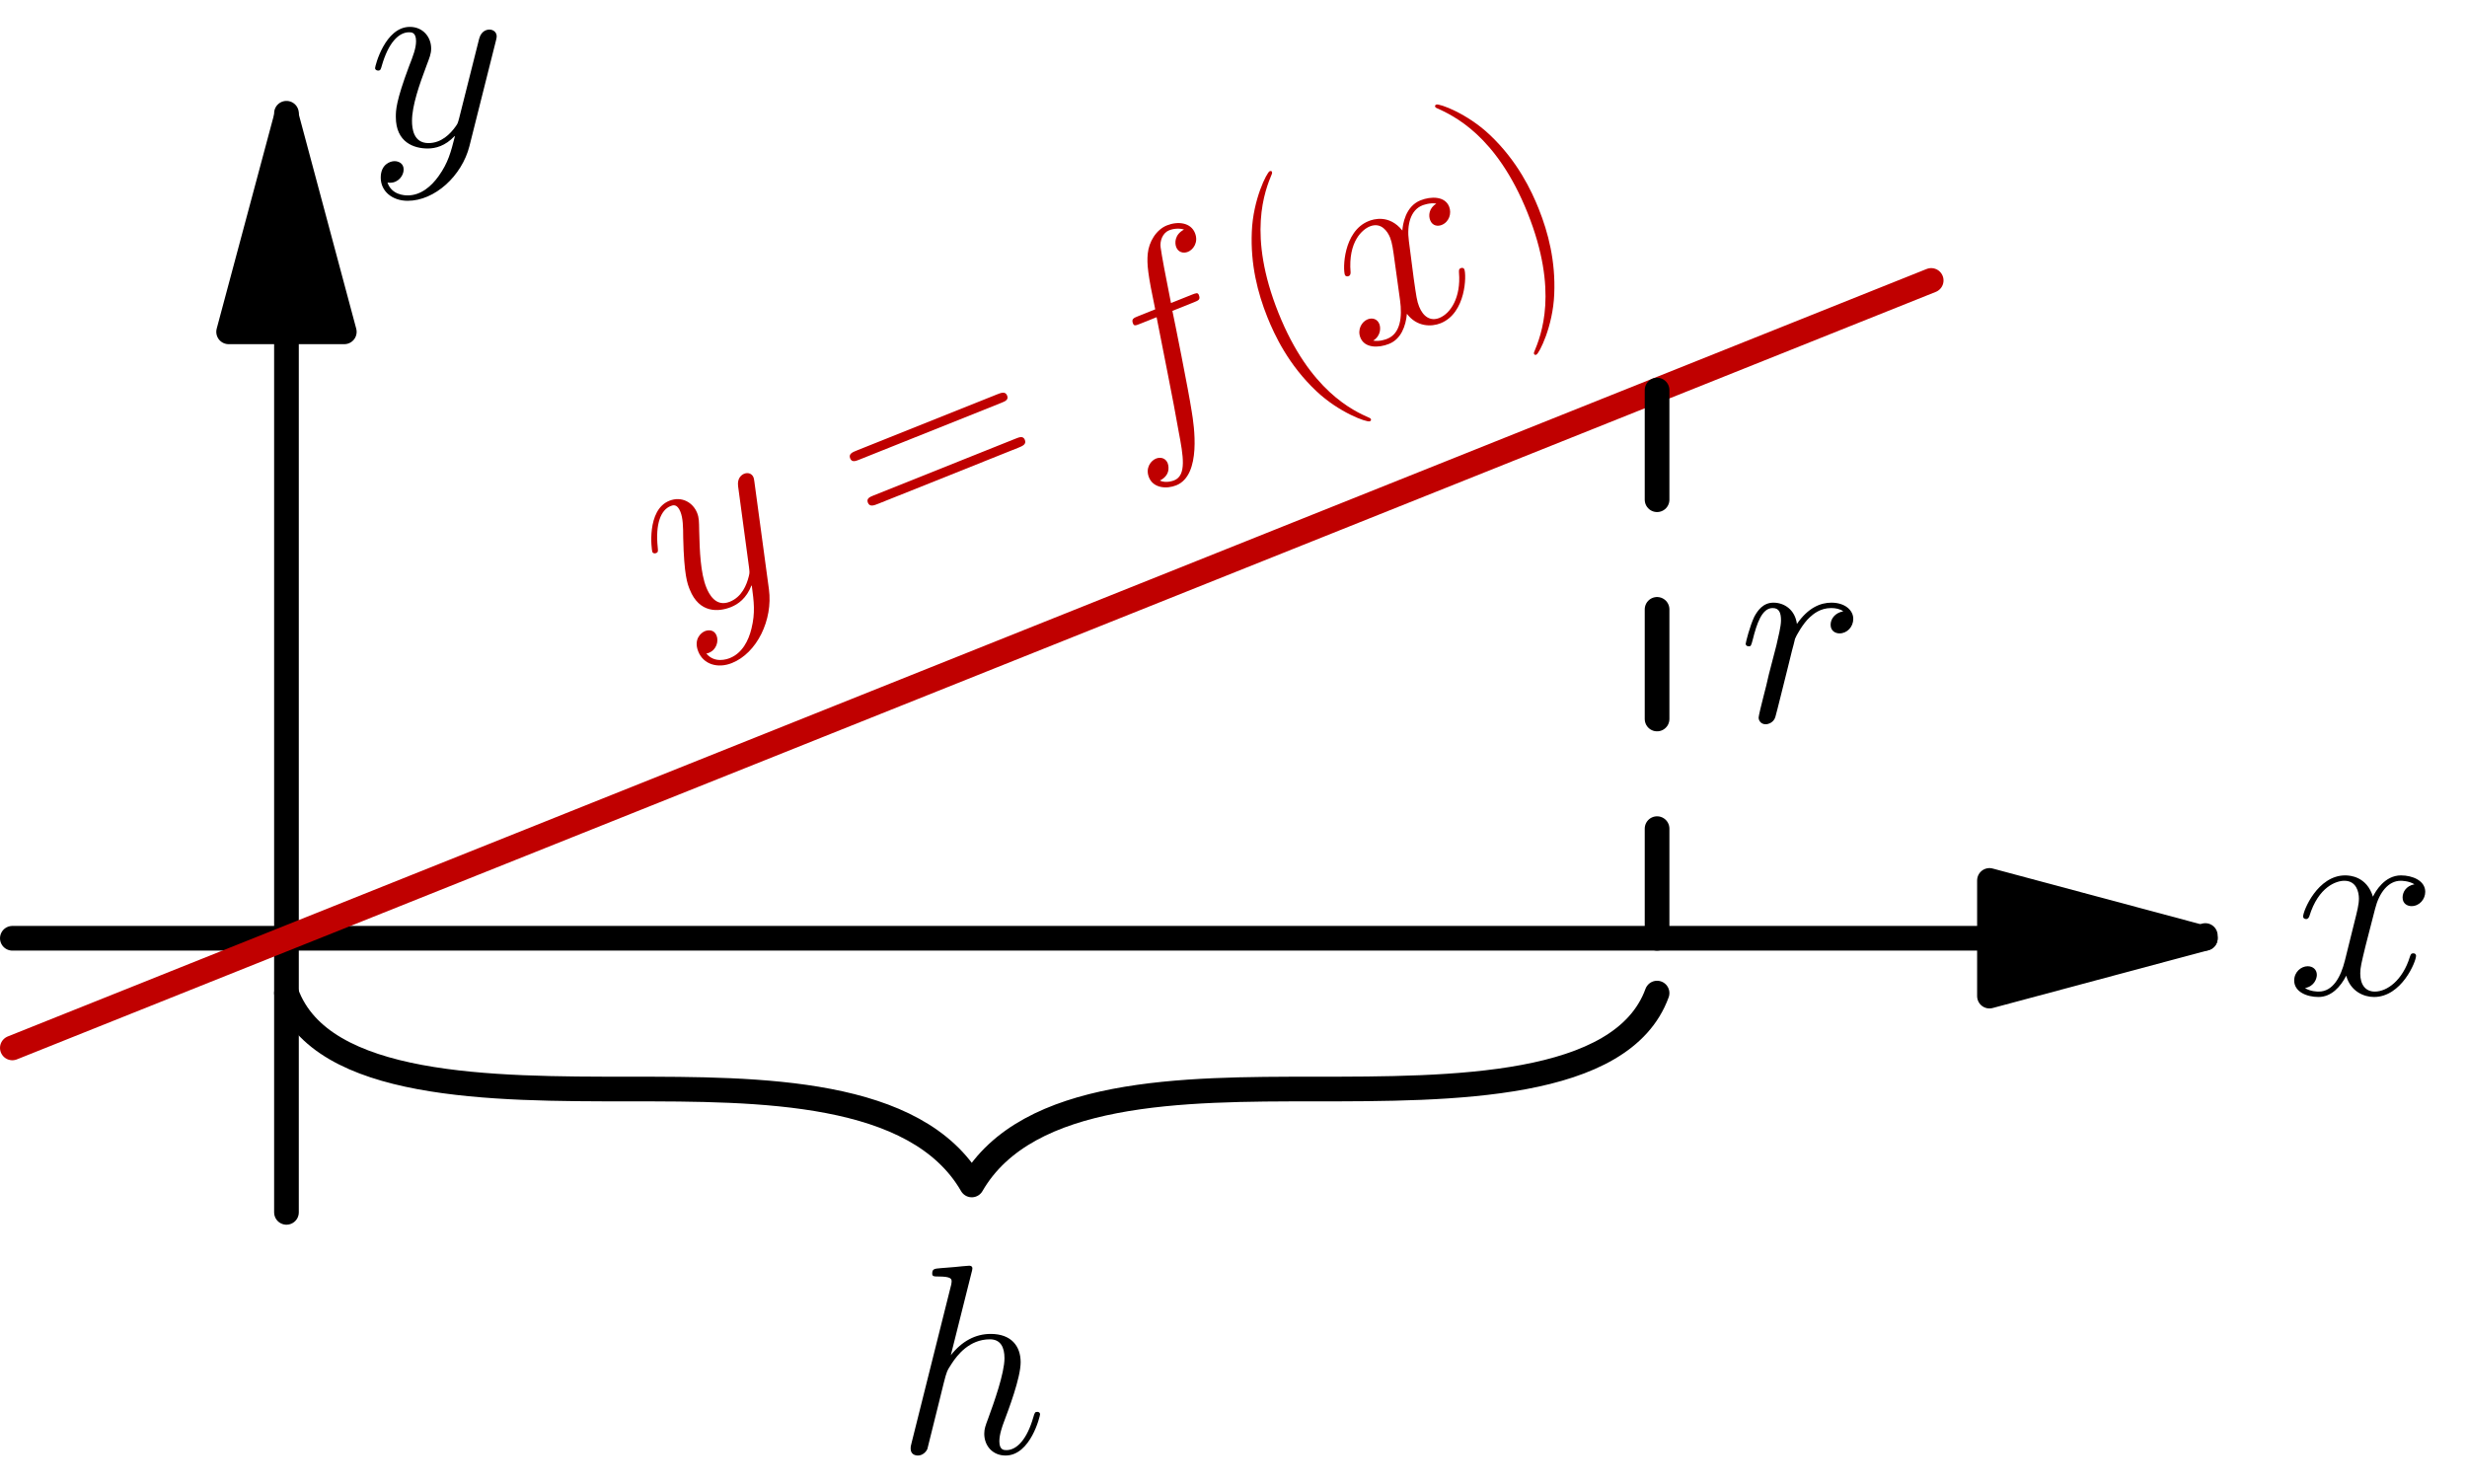
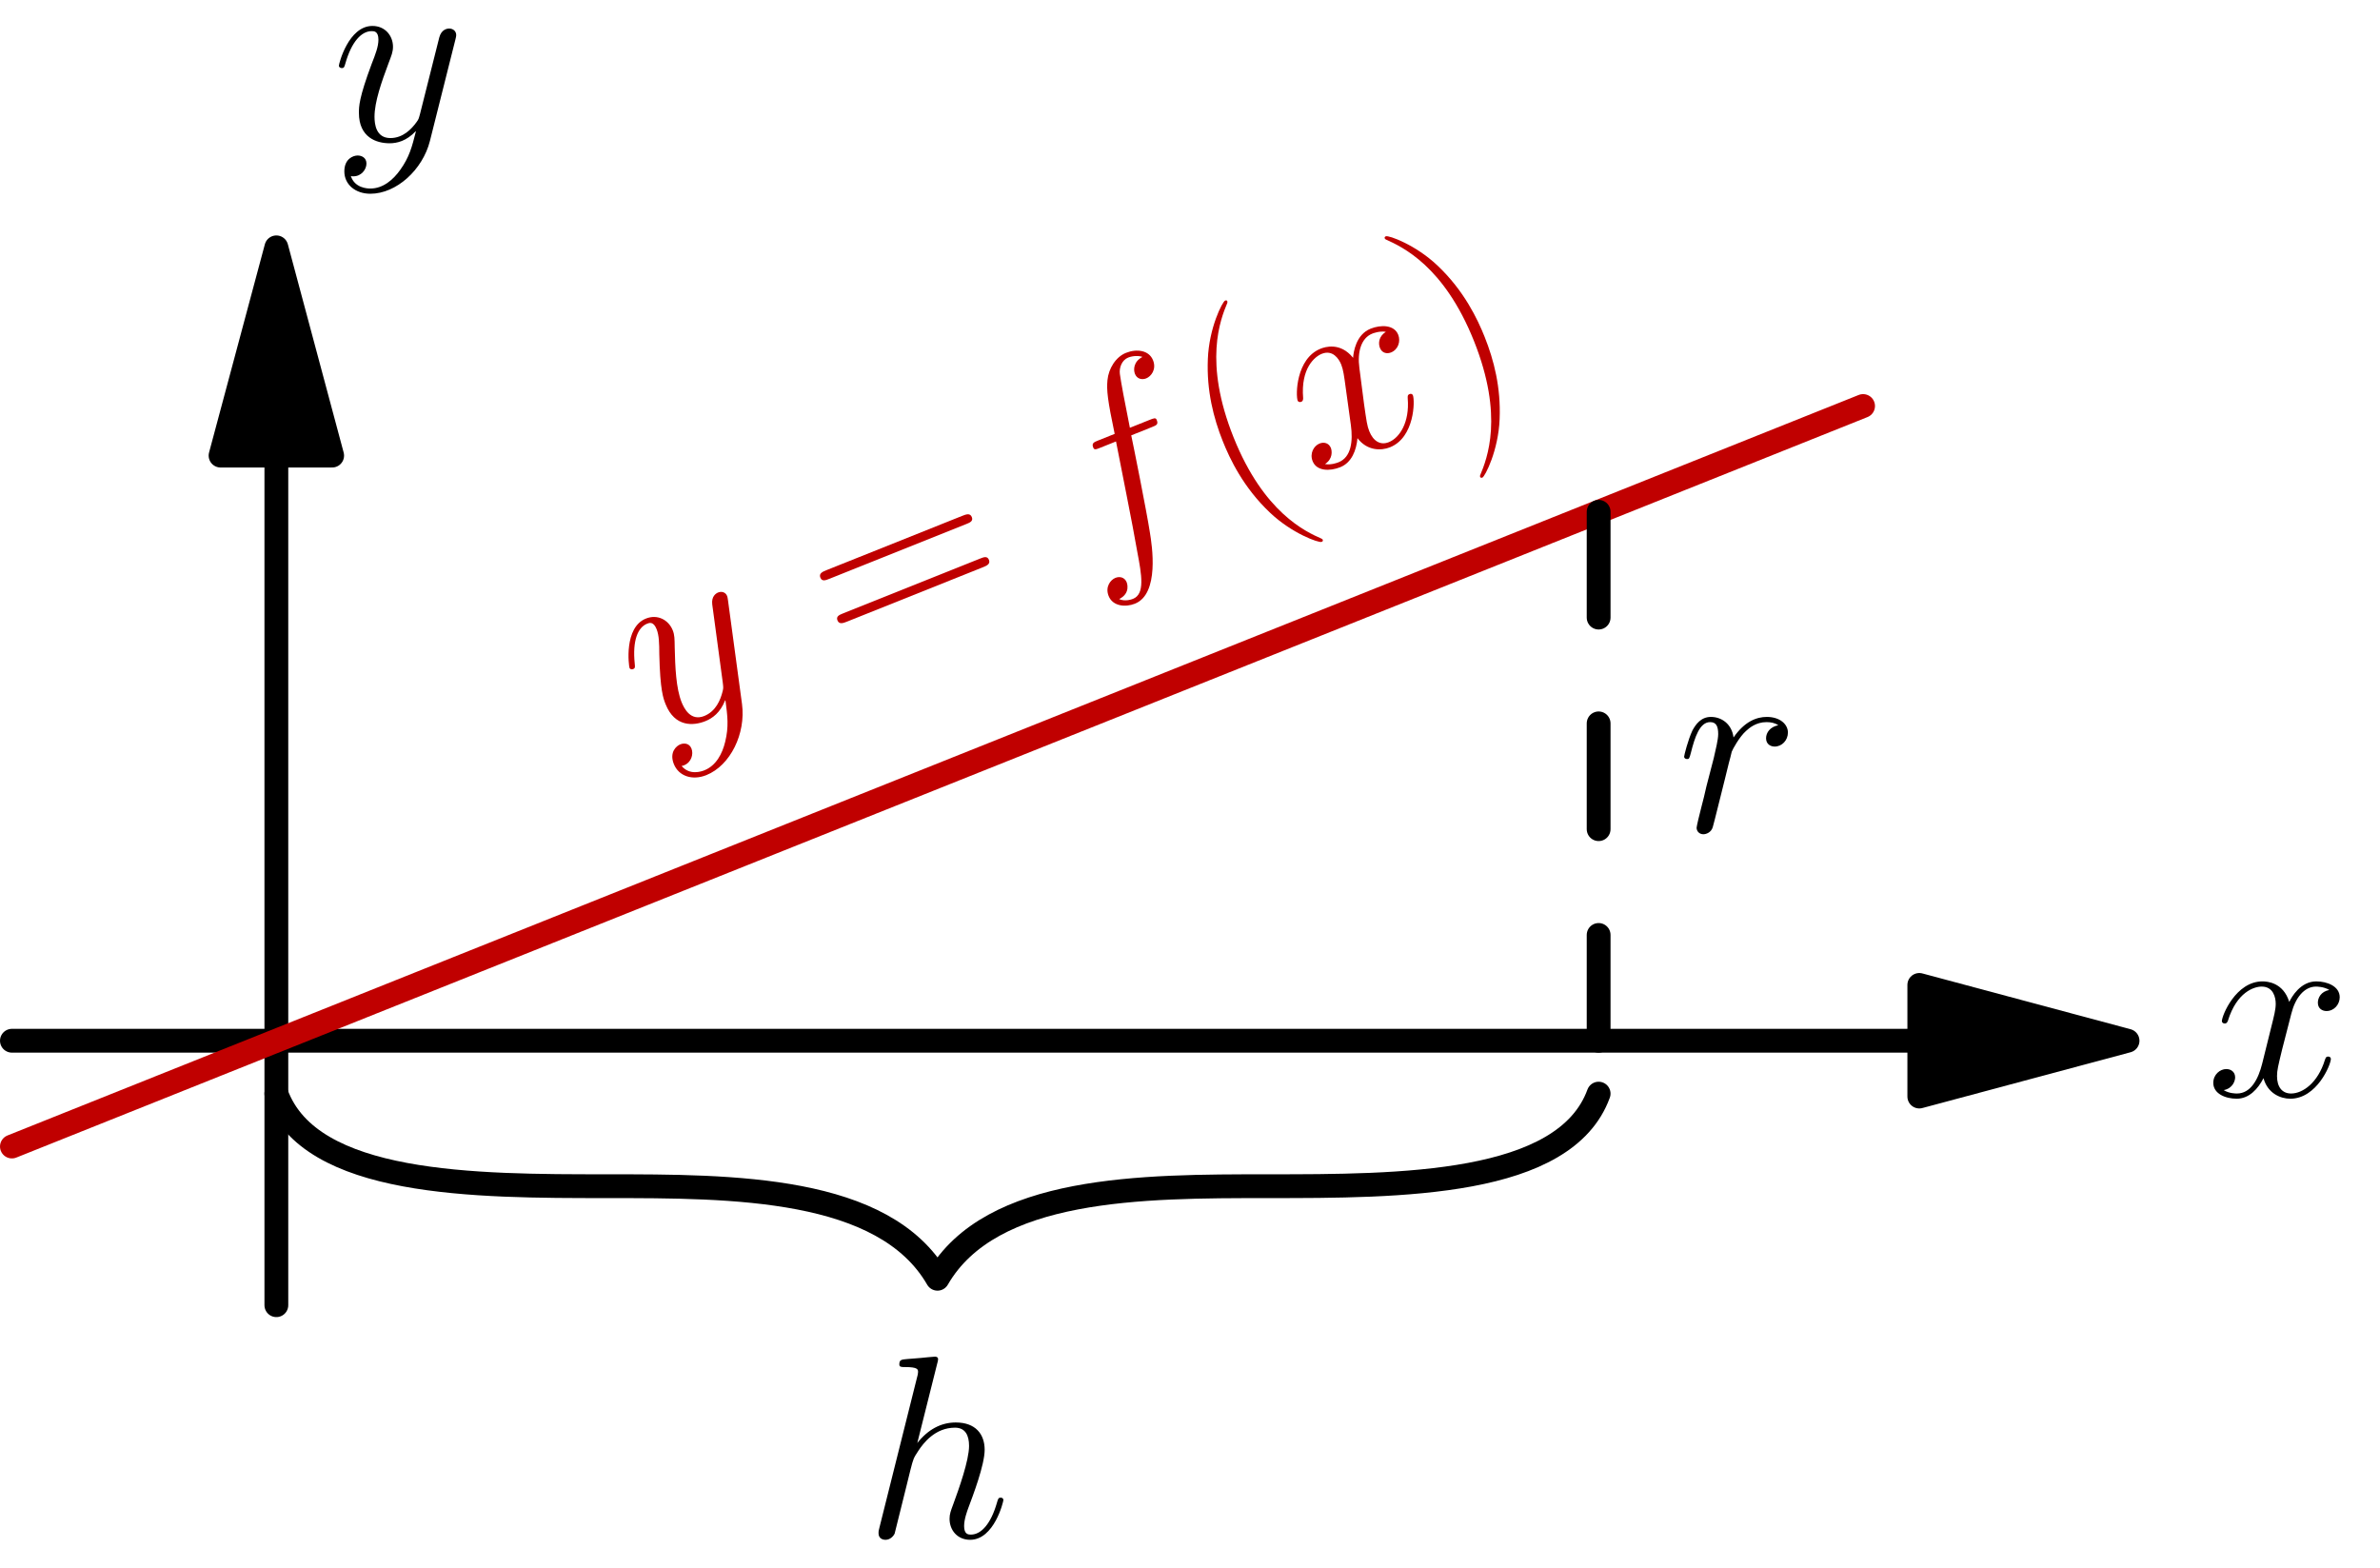
- <svg xmlns="http://www.w3.org/2000/svg" xmlns:xlink="http://www.w3.org/1999/xlink" height="136.411pt" version="1.1" viewBox="56.409 53.858 226.772 136.411" width="226.772pt">
+ <svg xmlns="http://www.w3.org/2000/svg" xmlns:xlink="http://www.w3.org/1999/xlink" height="149.314pt" version="1.1" viewBox="56.409 53.858 226.772 149.314" width="226.772pt">
  <defs>
    <path d="M11.097 -10.002C11.594 -10.002 11.793 -10.002 11.793 -10.475C11.793 -10.723 11.594 -10.723 11.146 -10.723H9.131C9.604 -13.286 9.952 -15.052 10.151 -15.849C10.3 -16.446 10.823 -17.018 11.47 -17.018C11.992 -17.018 12.515 -16.794 12.763 -16.57C11.793 -16.471 11.495 -15.749 11.495 -15.326C11.495 -14.829 11.868 -14.53 12.341 -14.53C12.838 -14.53 13.585 -14.953 13.585 -15.898C13.585 -16.943 12.54 -17.515 11.445 -17.515C10.375 -17.515 9.33 -16.719 8.832 -15.749C8.385 -14.878 8.136 -13.983 7.564 -10.723H5.897C5.424 -10.723 5.175 -10.723 5.175 -10.275C5.175 -10.002 5.324 -10.002 5.822 -10.002H7.414C6.966 -7.688 5.946 -2.065 5.374 0.597C4.951 2.762 4.578 4.578 3.334 4.578C3.259 4.578 2.538 4.578 2.09 4.105C3.359 4.006 3.359 2.911 3.359 2.886C3.359 2.388 2.986 2.09 2.513 2.09C2.015 2.09 1.269 2.513 1.269 3.458C1.269 4.528 2.364 5.076 3.334 5.076C5.872 5.076 6.917 0.522 7.19 -0.722C7.638 -2.637 8.857 -9.255 8.982 -10.002H11.097Z" id="g0-102" />
    <path d="M6.991 -16.645C7.016 -16.744 7.066 -16.893 7.066 -17.018C7.066 -17.267 6.817 -17.267 6.767 -17.267C6.742 -17.267 5.523 -17.167 5.399 -17.142C4.976 -17.117 4.603 -17.068 4.155 -17.043C3.533 -16.993 3.359 -16.968 3.359 -16.52C3.359 -16.271 3.558 -16.271 3.906 -16.271C5.125 -16.271 5.15 -16.048 5.15 -15.799C5.15 -15.649 5.1 -15.45 5.076 -15.376L1.468 -0.97C1.368 -0.597 1.368 -0.547 1.368 -0.398C1.368 0.149 1.791 0.249 2.04 0.249C2.463 0.249 2.787 -0.075 2.911 -0.348L4.031 -4.852C4.155 -5.399 4.304 -5.921 4.429 -6.469C4.702 -7.514 4.702 -7.539 5.175 -8.26S6.767 -10.475 8.683 -10.475C9.678 -10.475 10.027 -9.728 10.027 -8.733C10.027 -7.34 9.056 -4.628 8.509 -3.135C8.285 -2.538 8.161 -2.214 8.161 -1.766C8.161 -0.647 8.932 0.249 10.126 0.249C12.44 0.249 13.311 -3.409 13.311 -3.558C13.311 -3.682 13.211 -3.782 13.062 -3.782C12.838 -3.782 12.813 -3.707 12.689 -3.284C12.117 -1.294 11.196 -0.249 10.201 -0.249C9.952 -0.249 9.554 -0.274 9.554 -1.07C9.554 -1.717 9.852 -2.513 9.952 -2.787C10.4 -3.981 11.519 -6.917 11.519 -8.36C11.519 -9.852 10.649 -10.972 8.758 -10.972C7.34 -10.972 6.096 -10.3 5.076 -9.007L6.991 -16.645Z" id="g0-104" />
    <path d="M9.678 -10.176C8.907 -10.027 8.509 -9.479 8.509 -8.932C8.509 -8.335 8.982 -8.136 9.33 -8.136C10.027 -8.136 10.599 -8.733 10.599 -9.479C10.599 -10.275 9.828 -10.972 8.584 -10.972C7.588 -10.972 6.444 -10.524 5.399 -9.007C5.225 -10.325 4.23 -10.972 3.234 -10.972C2.264 -10.972 1.766 -10.226 1.468 -9.678C1.045 -8.783 0.672 -7.29 0.672 -7.165C0.672 -7.066 0.771 -6.942 0.945 -6.942C1.144 -6.942 1.169 -6.966 1.319 -7.539C1.692 -9.031 2.165 -10.475 3.16 -10.475C3.757 -10.475 3.931 -10.052 3.931 -9.33C3.931 -8.783 3.682 -7.812 3.508 -7.041L2.811 -4.354C2.712 -3.881 2.438 -2.762 2.314 -2.314C2.14 -1.667 1.866 -0.498 1.866 -0.373C1.866 -0.025 2.14 0.249 2.513 0.249C2.787 0.249 3.259 0.075 3.409 -0.423C3.483 -0.622 4.404 -4.379 4.553 -4.951C4.677 -5.498 4.827 -6.021 4.951 -6.568C5.051 -6.917 5.15 -7.315 5.225 -7.638C5.299 -7.862 5.971 -9.081 6.593 -9.629C6.892 -9.902 7.539 -10.475 8.559 -10.475C8.957 -10.475 9.355 -10.4 9.678 -10.176Z" id="g0-114" />
    <path d="M11.793 -10.151C10.997 -10.002 10.698 -9.405 10.698 -8.932C10.698 -8.335 11.171 -8.136 11.519 -8.136C12.266 -8.136 12.788 -8.783 12.788 -9.454C12.788 -10.499 11.594 -10.972 10.549 -10.972C9.031 -10.972 8.186 -9.479 7.962 -9.007C7.389 -10.873 5.847 -10.972 5.399 -10.972C2.861 -10.972 1.518 -7.713 1.518 -7.165C1.518 -7.066 1.617 -6.942 1.791 -6.942C1.99 -6.942 2.04 -7.091 2.09 -7.19C2.936 -9.952 4.603 -10.475 5.324 -10.475C6.444 -10.475 6.668 -9.43 6.668 -8.832C6.668 -8.285 6.519 -7.713 6.22 -6.519L5.374 -3.11C5.001 -1.617 4.279 -0.249 2.961 -0.249C2.836 -0.249 2.214 -0.249 1.692 -0.572C2.588 -0.746 2.787 -1.493 2.787 -1.791C2.787 -2.289 2.413 -2.588 1.941 -2.588C1.344 -2.588 0.697 -2.065 0.697 -1.269C0.697 -0.224 1.866 0.249 2.936 0.249C4.13 0.249 4.976 -0.697 5.498 -1.717C5.897 -0.249 7.141 0.249 8.061 0.249C10.599 0.249 11.942 -3.01 11.942 -3.558C11.942 -3.682 11.843 -3.782 11.694 -3.782C11.47 -3.782 11.445 -3.657 11.37 -3.458C10.698 -1.269 9.255 -0.249 8.136 -0.249C7.265 -0.249 6.792 -0.896 6.792 -1.916C6.792 -2.463 6.892 -2.861 7.29 -4.503L8.161 -7.887C8.534 -9.38 9.38 -10.475 10.524 -10.475C10.574 -10.475 11.271 -10.475 11.793 -10.151Z" id="g0-120" />
    <path d="M6.543 2.787C5.872 3.732 4.901 4.578 3.682 4.578C3.384 4.578 2.189 4.528 1.816 3.384C1.891 3.409 2.015 3.409 2.065 3.409C2.811 3.409 3.309 2.762 3.309 2.189S2.836 1.418 2.463 1.418C2.065 1.418 1.194 1.717 1.194 2.936C1.194 4.205 2.264 5.076 3.682 5.076C6.17 5.076 8.683 2.787 9.38 0.025L11.818 -9.678C11.843 -9.803 11.893 -9.952 11.893 -10.101C11.893 -10.475 11.594 -10.723 11.221 -10.723C10.997 -10.723 10.475 -10.624 10.275 -9.877L8.434 -2.563C8.31 -2.115 8.31 -2.065 8.111 -1.791C7.613 -1.095 6.792 -0.249 5.598 -0.249C4.205 -0.249 4.08 -1.617 4.08 -2.289C4.08 -3.707 4.752 -5.623 5.424 -7.414C5.698 -8.136 5.847 -8.484 5.847 -8.982C5.847 -10.027 5.1 -10.972 3.881 -10.972C1.592 -10.972 0.672 -7.364 0.672 -7.165C0.672 -7.066 0.771 -6.942 0.945 -6.942C1.169 -6.942 1.194 -7.041 1.294 -7.389C1.891 -9.479 2.836 -10.475 3.807 -10.475C4.031 -10.475 4.454 -10.475 4.454 -9.653C4.454 -9.007 4.18 -8.285 3.807 -7.34C2.588 -4.08 2.588 -3.259 2.588 -2.662C2.588 -0.299 4.279 0.249 5.523 0.249C6.245 0.249 7.141 0.025 8.011 -0.896L8.036 -0.871C7.663 0.597 7.414 1.567 6.543 2.787Z" id="g0-121" />
    <path d="M7.613 6.071C7.613 6.046 7.613 5.996 7.539 5.921C6.394 4.752 3.334 1.567 3.334 -6.195S6.344 -17.117 7.564 -18.361C7.564 -18.386 7.613 -18.436 7.613 -18.511S7.539 -18.635 7.439 -18.635C7.165 -18.635 5.051 -16.794 3.832 -14.057C2.588 -11.296 2.239 -8.608 2.239 -6.22C2.239 -4.429 2.413 -1.393 3.906 1.816C5.1 4.404 7.141 6.22 7.439 6.22C7.564 6.22 7.613 6.17 7.613 6.071Z" id="g1-40" />
    <path d="M6.543 -6.195C6.543 -7.986 6.369 -11.022 4.876 -14.231C3.682 -16.819 1.642 -18.635 1.344 -18.635C1.269 -18.635 1.169 -18.61 1.169 -18.486C1.169 -18.436 1.194 -18.411 1.219 -18.361C2.413 -17.117 5.449 -13.958 5.449 -6.22C5.449 1.543 2.438 4.702 1.219 5.946C1.194 5.996 1.169 6.021 1.169 6.071C1.169 6.195 1.269 6.22 1.344 6.22C1.617 6.22 3.732 4.379 4.951 1.642C6.195 -1.12 6.543 -3.807 6.543 -6.195Z" id="g1-41" />
    <path d="M15.998 -7.986C16.371 -7.986 16.744 -7.986 16.744 -8.409C16.744 -8.857 16.321 -8.857 15.898 -8.857H1.99C1.567 -8.857 1.144 -8.857 1.144 -8.409C1.144 -7.986 1.518 -7.986 1.891 -7.986H15.998ZM15.898 -3.558C16.321 -3.558 16.744 -3.558 16.744 -4.006C16.744 -4.429 16.371 -4.429 15.998 -4.429H1.891C1.518 -4.429 1.144 -4.429 1.144 -4.006C1.144 -3.558 1.567 -3.558 1.99 -3.558H15.898Z" id="g1-61" />
  </defs>
  <g id="page1" transform="matrix(0.996264 0 0 0.996264 0 0)">
-     <g transform="matrix(1 0 0 1 83.0515 140.64)">
+     <g transform="matrix(1 0 0 1 83.0515 153.592)">
      <path d="M 157.13 0L -25.292 -0" fill="none" stroke="#000000" stroke-linecap="round" stroke-linejoin="round" stroke-miterlimit="10.037" stroke-width="2.276" />
    </g>
-     <g transform="matrix(1 0 0 1 83.0515 140.64)">
+     <g transform="matrix(1 0 0 1 83.0515 153.592)">
      <path d="M 177.047 0L 157.13 -5.337L 157.13 5.337L 177.047 0Z" fill="#000000" />
    </g>
-     <g transform="matrix(1 0 0 1 83.0515 140.64)">
+     <g transform="matrix(1 0 0 1 83.0515 153.592)">
      <path d="M 177.047 0L 157.13 -5.337L 157.13 5.337L 177.047 0Z" fill="none" stroke="#000000" stroke-linecap="round" stroke-linejoin="round" stroke-miterlimit="10.037" stroke-width="2.276" />
    </g>
-     <g transform="matrix(1 0 0 1 83.0515 140.64)">
-       <path d="M 177.047 0L 177.047 -0.253" fill="none" stroke="#000000" stroke-linecap="round" stroke-linejoin="round" stroke-miterlimit="10.037" stroke-width="2.276" />
-     </g>
-     <use x="267.602" xlink:href="#g0-120" y="145.809" />
-     <g transform="matrix(1 0 0 1 83.0515 140.64)">
+     <use x="267.602" xlink:href="#g0-120" y="158.888" />
+     <g transform="matrix(1 0 0 1 83.0515 153.592)">
      <path d="M 0 -55.96L 0 25.292" fill="none" stroke="#000000" stroke-linecap="round" stroke-linejoin="round" stroke-miterlimit="10.037" stroke-width="2.276" />
    </g>
-     <g transform="matrix(1 0 0 1 83.0515 140.64)">
+     <g transform="matrix(1 0 0 1 83.0515 153.592)">
      <path d="M 0 -75.877L -5.337 -55.96L 5.337 -55.96L 0 -75.877Z" fill="#000000" />
    </g>
-     <g transform="matrix(1 0 0 1 83.0515 140.64)">
+     <g transform="matrix(1 0 0 1 83.0515 153.592)">
      <path d="M 0 -75.877L -5.337 -55.96L 5.337 -55.96L 0 -75.877Z" fill="none" stroke="#000000" stroke-linecap="round" stroke-linejoin="round" stroke-miterlimit="10.037" stroke-width="2.276" />
    </g>
-     <g transform="matrix(1 0 0 1 83.0515 140.64)">
-       <path d="M 0 -75.877L 0 -76.13" fill="none" stroke="#000000" stroke-linecap="round" stroke-linejoin="round" stroke-miterlimit="10.037" stroke-width="2.276" />
-     </g>
-     <use x="90.555" xlink:href="#g0-121" y="67.513" />
-     <g transform="matrix(1 0 0 1 83.0515 140.64)">
+     <use x="88.359" xlink:href="#g0-121" y="67.513" />
+     <g transform="matrix(1 0 0 1 83.0515 153.592)">
      <path d="M -25.292 10.117L -23.522 9.409L -21.752 8.701L -19.981 7.992L -18.21 7.284L -16.44 6.576L -14.67 5.868L -12.899 5.16L -11.129 4.451L -9.358 3.743L -7.588 3.035L -5.817 2.327L -4.047 1.619L -2.276 0.911L -0.506 0.202L 1.265 -0.506L 3.035 -1.214L 4.806 -1.922L 6.576 -2.63L 8.346 -3.339L 10.117 -4.047L 11.887 -4.755L 13.658 -5.463L 15.428 -6.171L 17.199 -6.88L 18.969 -7.588L 20.74 -8.296L 22.51 -9.004L 24.281 -9.712L 26.051 -10.421L 27.822 -11.129L 29.592 -11.837L 31.363 -12.545L 33.133 -13.253L 34.904 -13.961L 36.674 -14.67L 38.444 -15.378L 40.215 -16.086L 41.985 -16.794L 43.756 -17.502L 45.526 -18.21L 47.297 -18.919L 49.067 -19.627L 50.838 -20.335L 52.608 -21.043L 54.379 -21.752L 56.149 -22.46L 57.92 -23.168L 59.69 -23.876L 61.461 -24.584L 63.231 -25.292L 65.001 -26.001L 66.772 -26.709L 68.542 -27.417L 70.313 -28.125L 72.083 -28.833L 73.854 -29.541L 75.624 -30.25L 77.395 -30.958L 79.165 -31.666L 80.936 -32.374L 82.706 -33.082L 84.477 -33.791L 86.247 -34.499L 88.017 -35.207L 89.788 -35.915L 91.558 -36.623L 93.329 -37.332L 95.099 -38.04L 96.87 -38.748L 98.64 -39.456L 100.411 -40.164L 102.181 -40.873L 103.952 -41.581L 105.722 -42.289L 107.493 -42.997L 109.263 -43.705L 111.034 -44.413L 112.804 -45.122L 114.575 -45.83L 116.345 -46.538L 118.115 -47.246L 119.886 -47.954L 121.656 -48.663L 123.427 -49.371L 125.197 -50.079L 126.968 -50.787L 128.738 -51.495L 130.509 -52.203L 132.279 -52.912L 134.05 -53.62L 135.82 -54.328L 137.591 -55.036L 139.361 -55.744L 141.132 -56.453L 142.902 -57.161L 144.672 -57.869L 146.443 -58.577L 148.213 -59.285L 149.984 -59.993L 151.754 -60.702" fill="none" stroke="#c00000" stroke-linecap="round" stroke-linejoin="round" stroke-miterlimit="10.037" stroke-width="2.276" />
    </g>
-     <g fill="#bf0000" transform="matrix(0.928477 -0.371391 0.371391 0.928477 -29.4581 61.807)">
-       <use x="119.096" xlink:href="#g0-121" y="101.588" />
-       <use x="138.778" xlink:href="#g1-61" y="101.588" />
-       <use x="163.599" xlink:href="#g0-102" y="101.588" />
-       <use x="178.263" xlink:href="#g1-40" y="101.588" />
-       <use x="187.074" xlink:href="#g0-120" y="101.588" />
-       <use x="200.918" xlink:href="#g1-41" y="101.588" />
+     <g fill="#bf0000" transform="matrix(0.928477 -0.371391 0.371391 0.928477 -34.2501 62.7299)">
+       <use x="119.096" xlink:href="#g0-121" y="114.54" />
+       <use x="138.778" xlink:href="#g1-61" y="114.54" />
+       <use x="163.599" xlink:href="#g0-102" y="114.54" />
+       <use x="178.263" xlink:href="#g1-40" y="114.54" />
+       <use x="187.074" xlink:href="#g0-120" y="114.54" />
+       <use x="200.918" xlink:href="#g1-41" y="114.54" />
    </g>
-     <g transform="matrix(1 0 0 1 83.0515 140.64)">
+     <g transform="matrix(1 0 0 1 83.0515 153.592)">
      <path d="M 126.462 0L 126.462 -50.585" fill="none" stroke="#000000" stroke-linecap="round" stroke-linejoin="round" stroke-miterlimit="10.037" stroke-width="2.276" stroke-dasharray="10.117,10.117" />
    </g>
-     <use x="217.017" xlink:href="#g0-114" y="120.643" />
-     <g transform="matrix(1 0 0 1 83.0515 140.64)">
+     <use x="217.017" xlink:href="#g0-114" y="133.595" />
+     <g transform="matrix(1 0 0 1 83.0515 153.592)">
      <path d="M 126.462 5.058C 123.24 13.911 107.452 13.911 94.847 13.911C 82.814 13.911 68.342 13.911 63.231 22.763C 58.12 13.911 43.648 13.911 31.616 13.911C 19.01 13.911 3.222 13.911 0 5.058" fill="none" stroke="#000000" stroke-linecap="round" stroke-linejoin="round" stroke-miterlimit="10.037" stroke-width="2.276" />
    </g>
-     <use x="139.274" xlink:href="#g0-104" y="188.121" />
+     <use x="139.274" xlink:href="#g0-104" y="201.072" />
  </g>
</svg>
